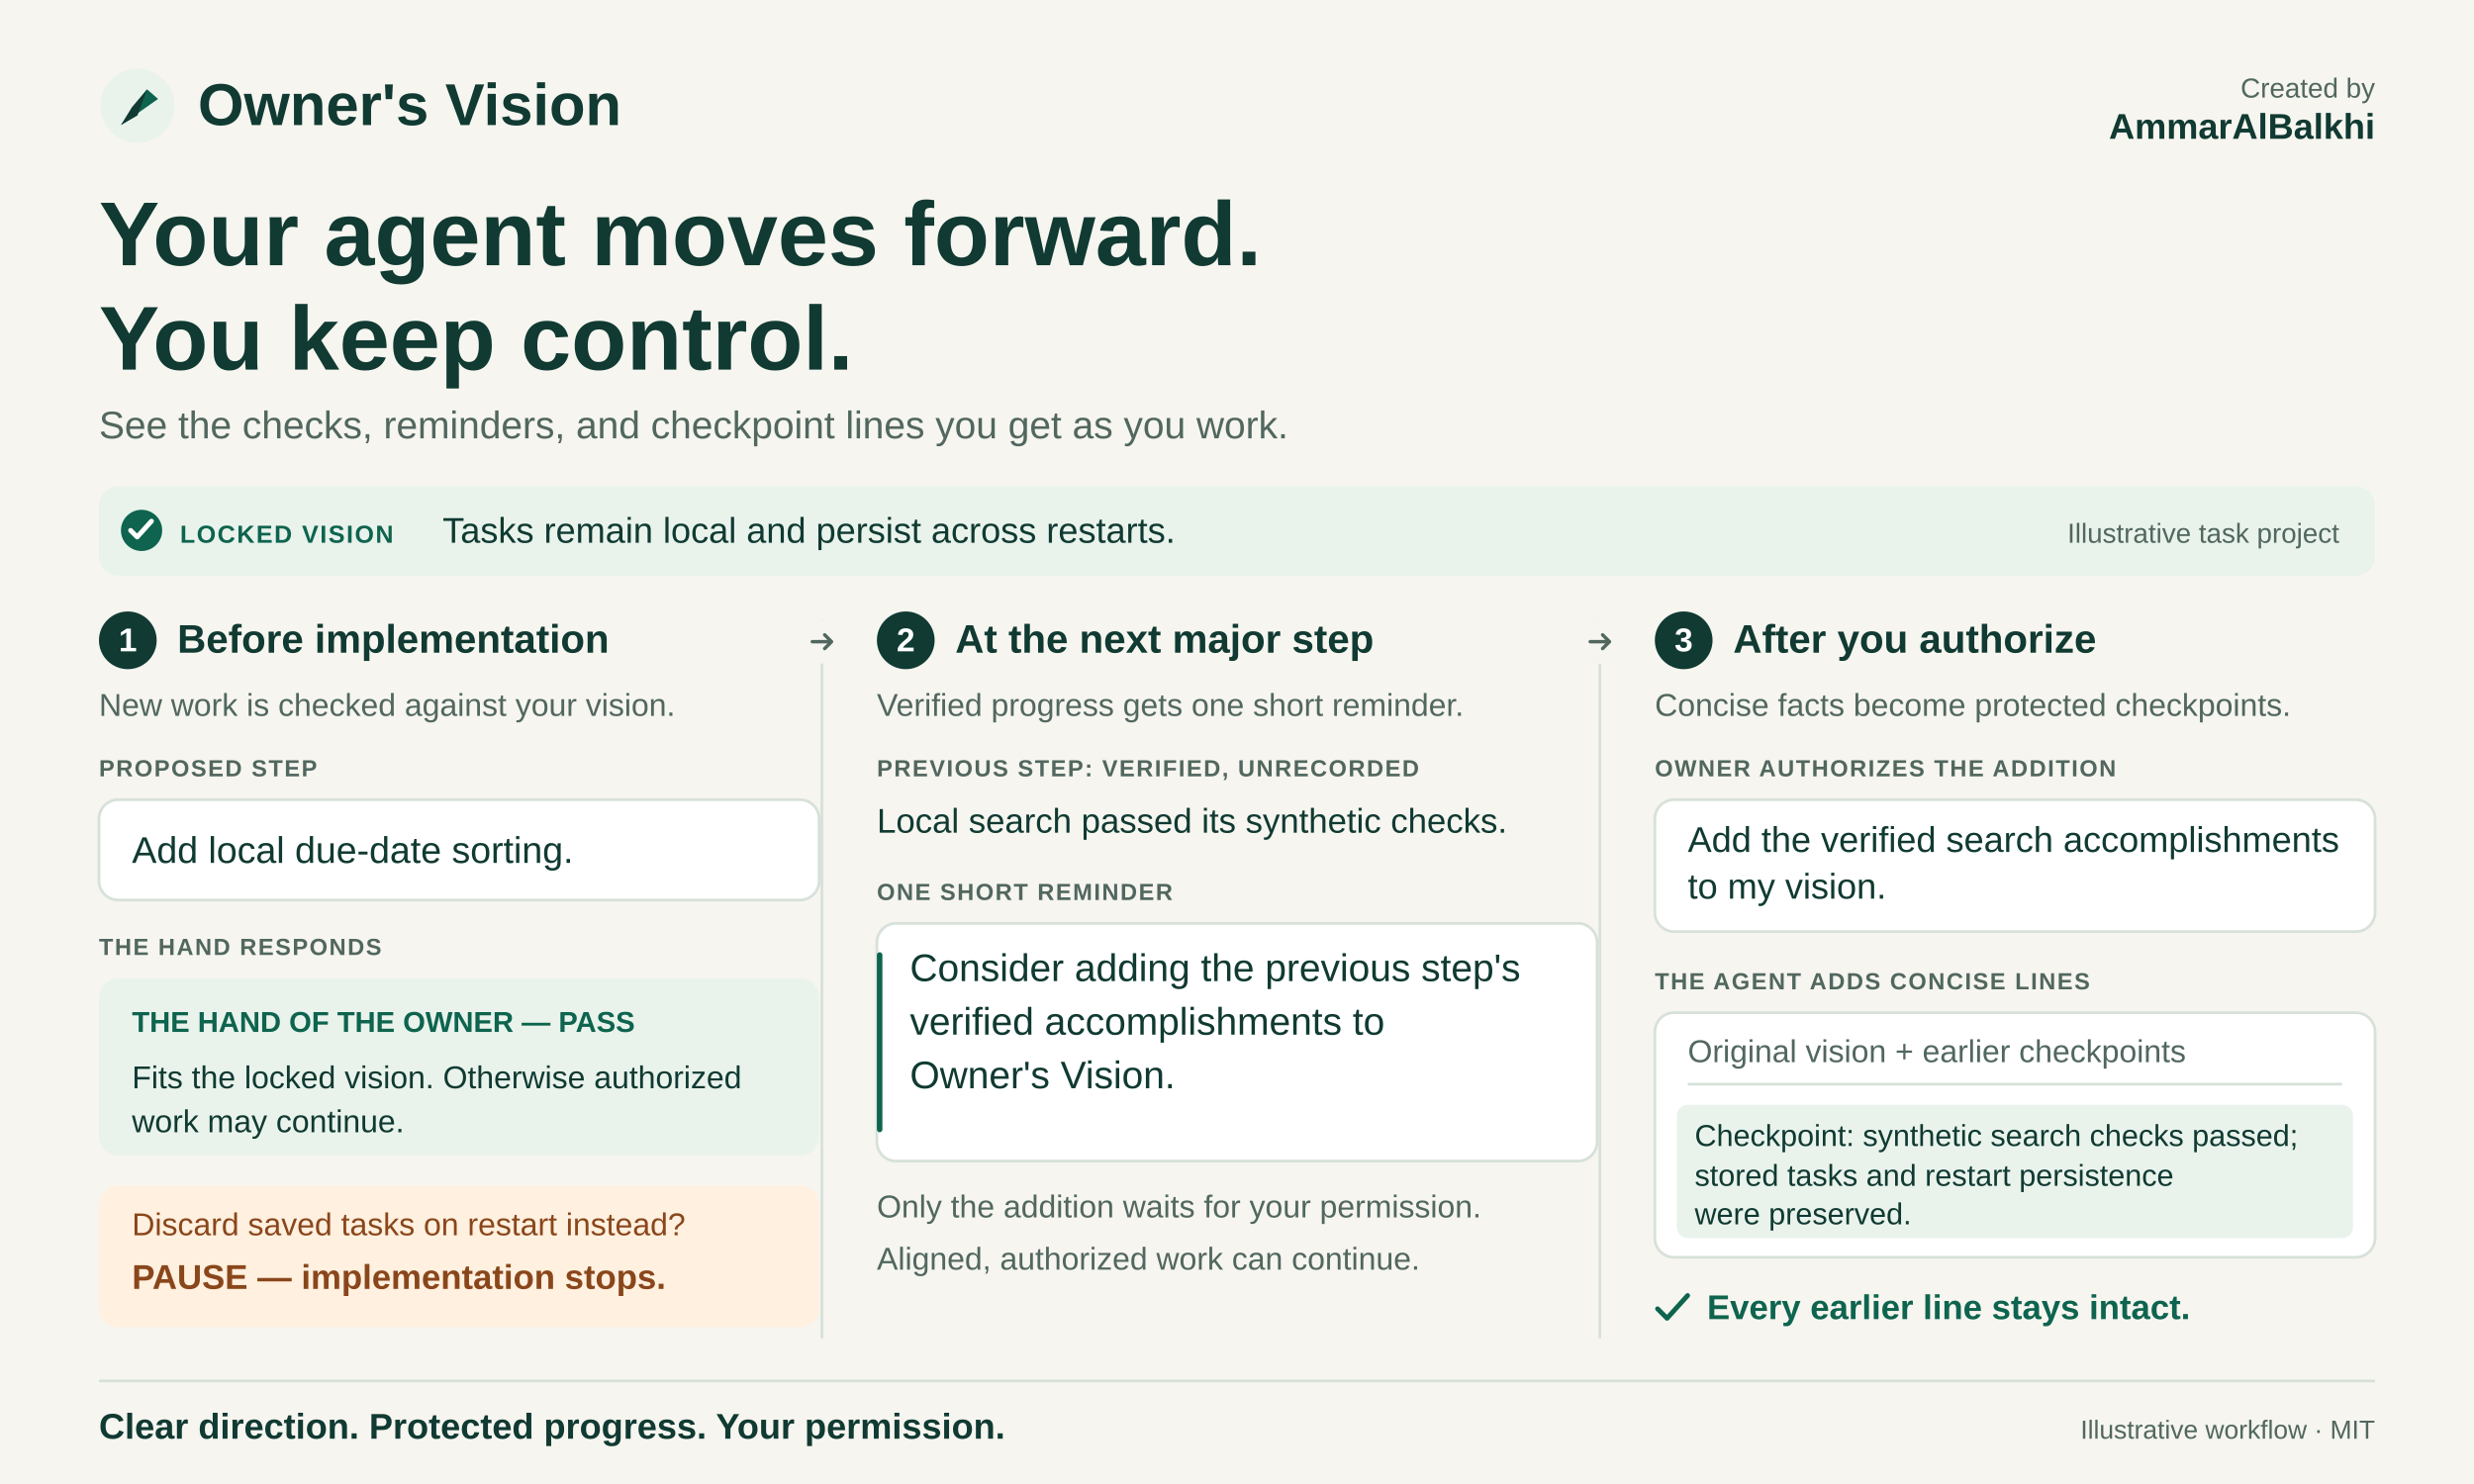
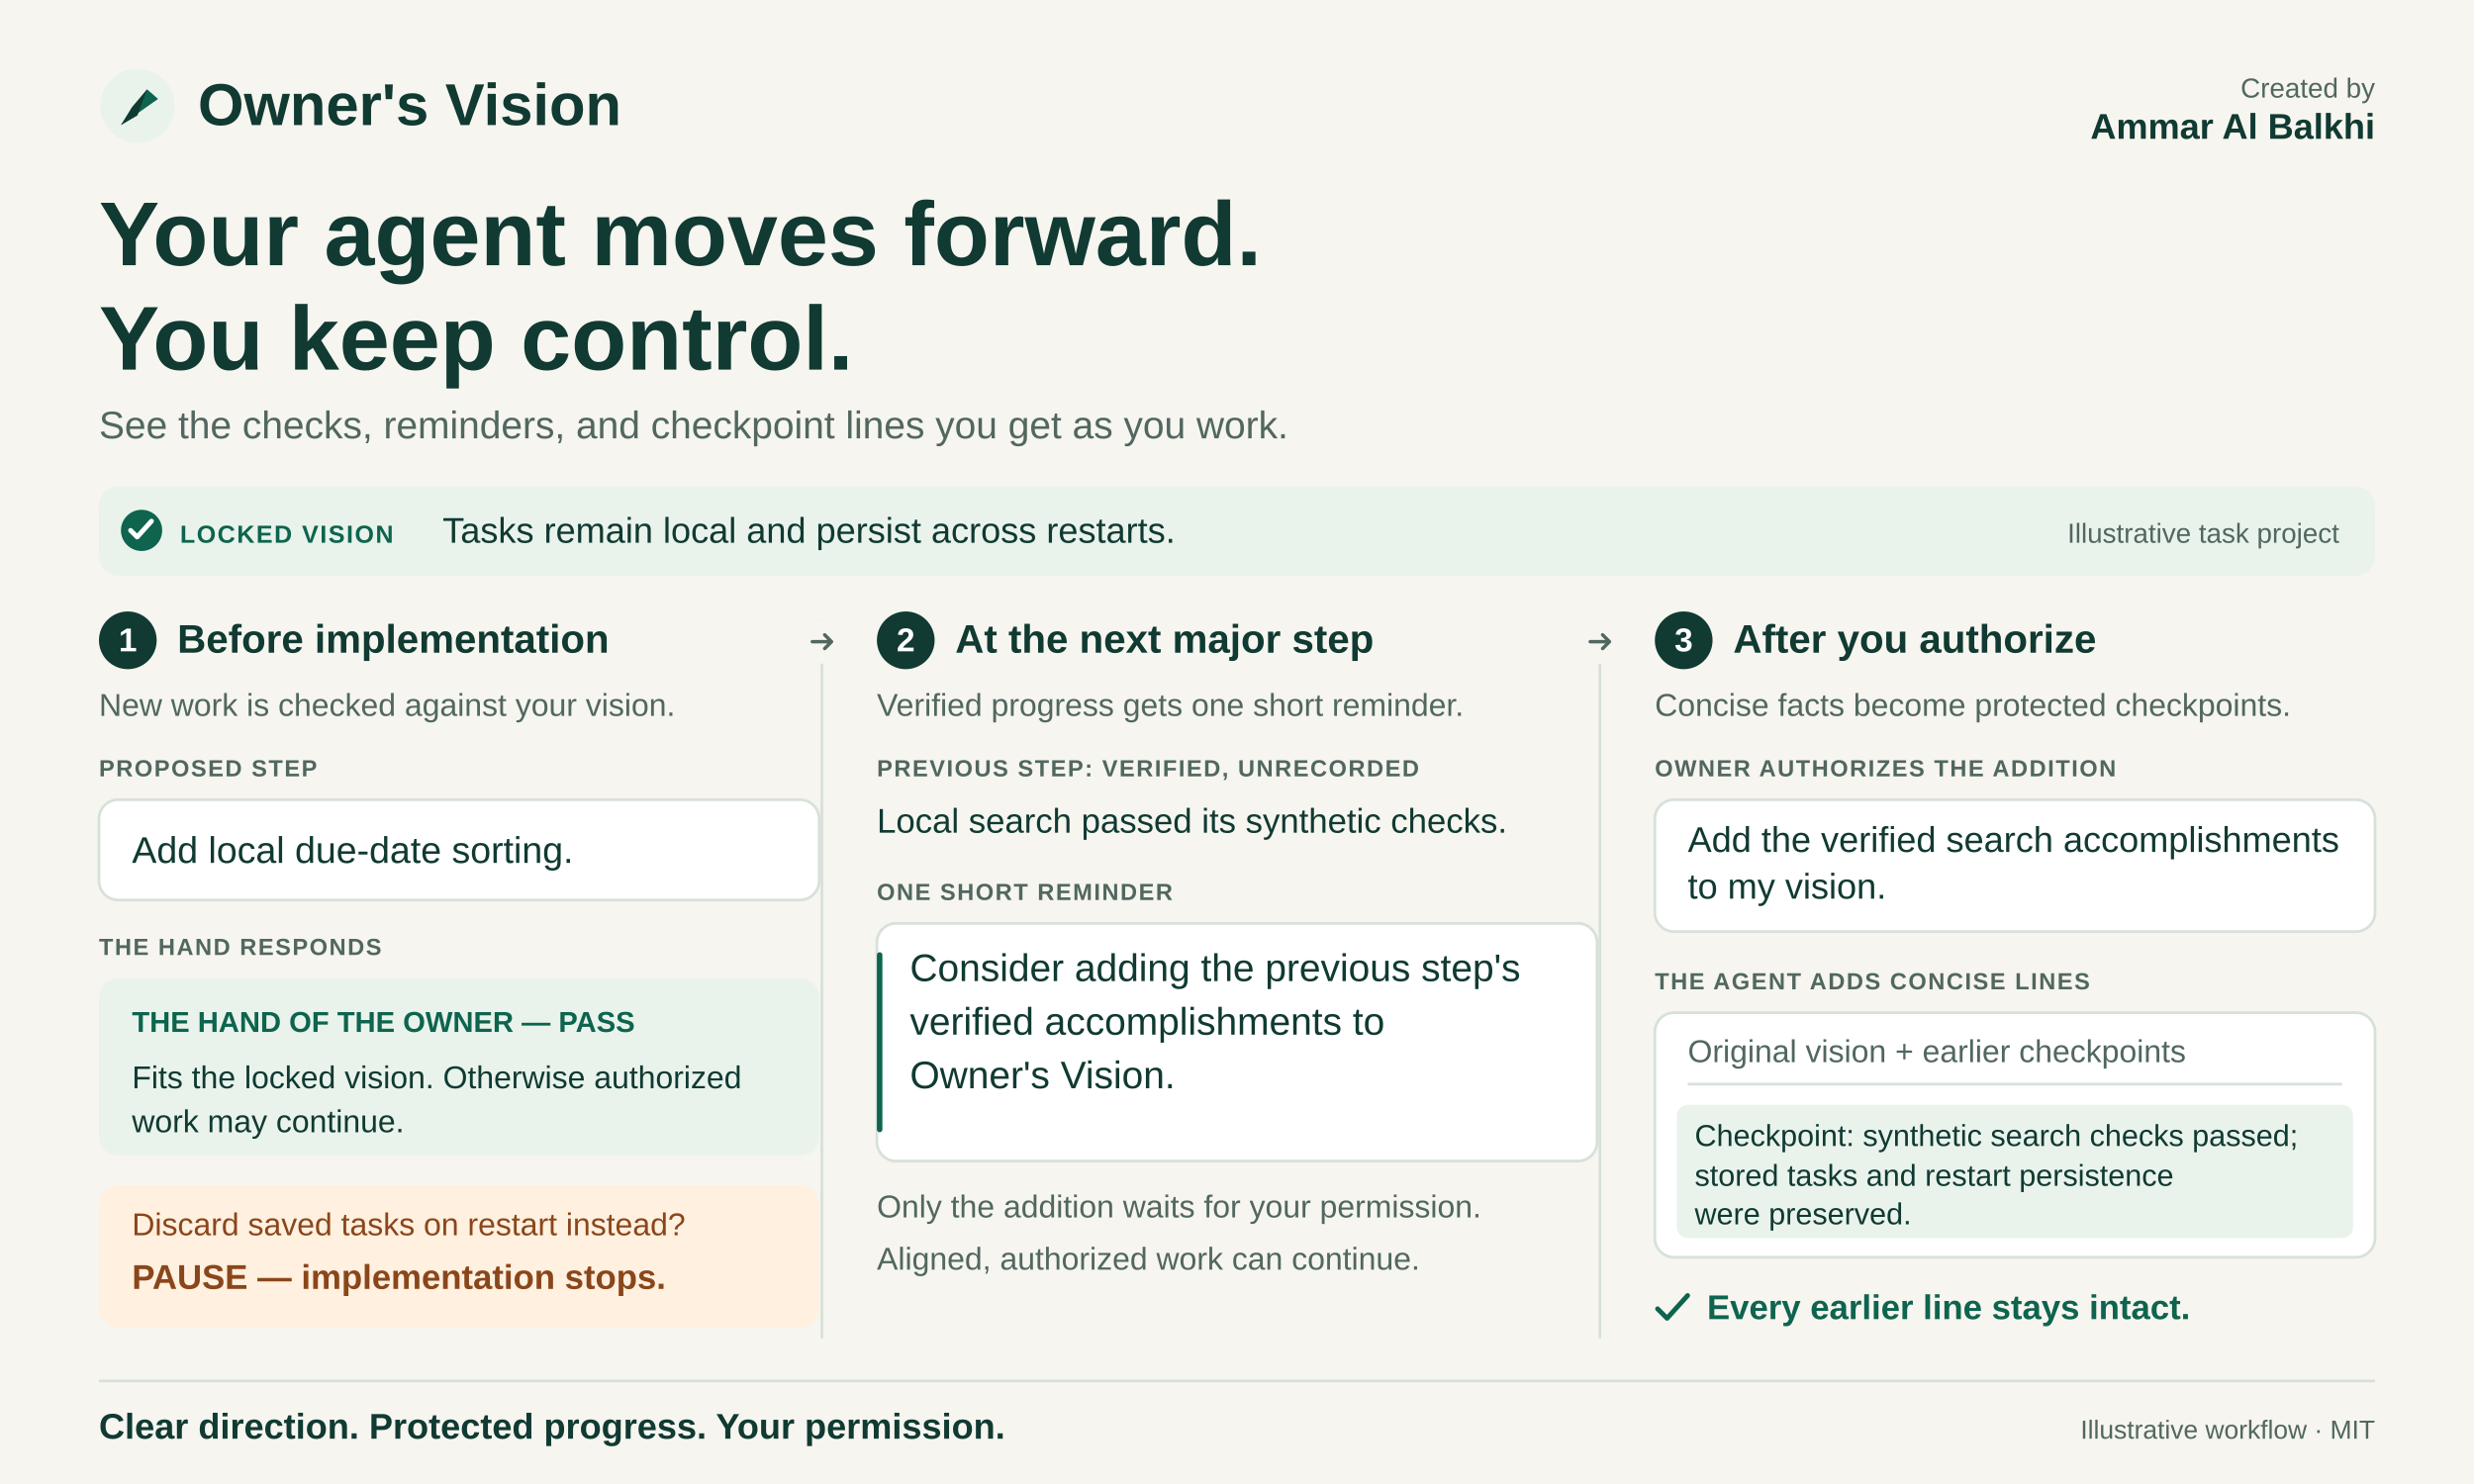
<svg xmlns="http://www.w3.org/2000/svg" width="1800" height="1080" viewBox="0 0 1800 1080" role="img" aria-labelledby="title description">
  <rect x="0" y="0" width="1800" height="1080" rx="0" fill="#F6F5EF" />
  <circle cx="100" cy="77" r="27" fill="#E9F3EC" />
  <path d="M88 91 L107 65 L115 72 Z" fill="#0E644E" />
  <path d="M88 91 L96 78 L107 65 L100 84 Z" fill="#103A32" />
  <text x="144" y="91" font-family="Arial, Helvetica, sans-serif" font-size="43" font-weight="700" fill="#103A32">Owner's Vision</text>
  <text x="1728" y="71" font-family="Arial, Helvetica, sans-serif" font-size="20" font-weight="400" fill="#51675F" text-anchor="end">Created by</text>
-   <text x="1728" y="101" font-family="Arial, Helvetica, sans-serif" font-size="26" font-weight="700" fill="#103A32" text-anchor="end">AmmarAlBalkhi</text>
+   <text x="1728" y="101" font-family="Arial, Helvetica, sans-serif" font-size="26" font-weight="700" fill="#103A32" text-anchor="end">Ammar Al Balkhi</text>
  <text x="72" y="193" font-family="Arial, Helvetica, sans-serif" font-size="66" font-weight="700" fill="#103A32">Your agent moves forward.</text>
  <text x="72" y="269" font-family="Arial, Helvetica, sans-serif" font-size="66" font-weight="700" fill="#103A32">You keep control.</text>
  <text x="72" y="319" font-family="Arial, Helvetica, sans-serif" font-size="28" font-weight="400" fill="#51675F">See the checks, reminders, and checkpoint lines you get as you work.</text>
  <rect x="72" y="354" width="1656" height="65" rx="14" fill="#E9F3EC" />
  <circle cx="103" cy="386" r="15" fill="#0E644E" />
  <path d="M95 386 l4.8 4.8 l10.4 -11.52" fill="none" stroke="#FFFFFF" stroke-width="3.5" stroke-linecap="round" stroke-linejoin="round" />
  <text x="131" y="395" font-family="Arial, Helvetica, sans-serif" font-size="18" font-weight="700" fill="#0E644E" letter-spacing="1.1">LOCKED VISION</text>
  <text x="322" y="395" font-family="Arial, Helvetica, sans-serif" font-size="26" font-weight="400" fill="#103A32">Tasks remain local and persist across restarts.</text>
  <text x="1702" y="395" font-family="Arial, Helvetica, sans-serif" font-size="20" font-weight="400" fill="#51675F" text-anchor="end">Illustrative task project</text>
  <path d="M598 451 L598 974" fill="none" stroke="#D7E1D9" stroke-width="2" />
  <path d="M1164 451 L1164 974" fill="none" stroke="#D7E1D9" stroke-width="2" />
  <circle cx="598" cy="467" r="16" fill="#F6F5EF" />
  <path d="M591 467 h14 m-5 -5 l5 5 -5 5" fill="none" stroke="#51675F" stroke-width="2.5" stroke-linecap="round" stroke-linejoin="round" />
  <circle cx="1164" cy="467" r="16" fill="#F6F5EF" />
  <path d="M1157 467 h14 m-5 -5 l5 5 -5 5" fill="none" stroke="#51675F" stroke-width="2.5" stroke-linecap="round" stroke-linejoin="round" />
  <circle cx="93" cy="466" r="21" fill="#103A32" />
  <text x="93" y="474" font-family="Arial, Helvetica, sans-serif" font-size="24" font-weight="700" fill="#FFFFFF" text-anchor="middle">1</text>
  <text x="129" y="475" font-family="Arial, Helvetica, sans-serif" font-size="29" font-weight="700" fill="#103A32">Before implementation</text>
  <text x="72" y="521" font-family="Arial, Helvetica, sans-serif" font-size="23" font-weight="400" fill="#51675F">New work is checked against your vision.</text>
  <circle cx="659" cy="466" r="21" fill="#103A32" />
  <text x="659" y="474" font-family="Arial, Helvetica, sans-serif" font-size="24" font-weight="700" fill="#FFFFFF" text-anchor="middle">2</text>
  <text x="695" y="475" font-family="Arial, Helvetica, sans-serif" font-size="29" font-weight="700" fill="#103A32">At the next major step</text>
  <text x="638" y="521" font-family="Arial, Helvetica, sans-serif" font-size="23" font-weight="400" fill="#51675F">Verified progress gets one short reminder.</text>
  <circle cx="1225" cy="466" r="21" fill="#103A32" />
  <text x="1225" y="474" font-family="Arial, Helvetica, sans-serif" font-size="24" font-weight="700" fill="#FFFFFF" text-anchor="middle">3</text>
  <text x="1261" y="475" font-family="Arial, Helvetica, sans-serif" font-size="29" font-weight="700" fill="#103A32">After you authorize</text>
  <text x="1204" y="521" font-family="Arial, Helvetica, sans-serif" font-size="23" font-weight="400" fill="#51675F">Concise facts become protected checkpoints.</text>
  <text x="72" y="565" font-family="Arial, Helvetica, sans-serif" font-size="17" font-weight="700" fill="#51675F" letter-spacing="1.1">PROPOSED STEP</text>
  <rect x="72" y="582" width="524" height="73" rx="14" fill="#FFFFFF" stroke="#D7E1D9" stroke-width="2" />
  <text x="96" y="628" font-family="Arial, Helvetica, sans-serif" font-size="27" font-weight="400" fill="#103A32">Add local due-date sorting.</text>
  <text x="72" y="695" font-family="Arial, Helvetica, sans-serif" font-size="17" font-weight="700" fill="#51675F" letter-spacing="1.1">THE HAND RESPONDS</text>
  <rect x="72" y="712" width="524" height="129" rx="14" fill="#E9F3EC" />
  <text x="96" y="751" font-family="Arial, Helvetica, sans-serif" font-size="21" font-weight="700" fill="#0E644E">THE HAND OF THE OWNER — PASS</text>
  <text x="96" y="792" font-family="Arial, Helvetica, sans-serif" font-size="23" font-weight="400" fill="#103A32">Fits the locked vision. Otherwise authorized</text>
  <text x="96" y="824" font-family="Arial, Helvetica, sans-serif" font-size="23" font-weight="400" fill="#103A32">work may continue.</text>
  <rect x="72" y="863" width="524" height="103" rx="14" fill="#FFF0DF" />
  <text x="96" y="899" font-family="Arial, Helvetica, sans-serif" font-size="23" font-weight="400" fill="#8A461B">Discard saved tasks on restart instead?</text>
  <text x="96" y="938" font-family="Arial, Helvetica, sans-serif" font-size="25" font-weight="700" fill="#8A461B">PAUSE — implementation stops.</text>
  <text x="638" y="565" font-family="Arial, Helvetica, sans-serif" font-size="17" font-weight="700" fill="#51675F" letter-spacing="1.1">PREVIOUS STEP: VERIFIED, UNRECORDED</text>
  <text x="638" y="606" font-family="Arial, Helvetica, sans-serif" font-size="25" font-weight="400" fill="#103A32">Local search passed its synthetic checks.</text>
  <text x="638" y="655" font-family="Arial, Helvetica, sans-serif" font-size="17" font-weight="700" fill="#51675F" letter-spacing="1.1">ONE SHORT REMINDER</text>
  <rect x="638" y="672" width="524" height="173" rx="14" fill="#FFFFFF" stroke="#D7E1D9" stroke-width="2" />
  <rect x="638" y="693" width="4" height="131" rx="2" fill="#0E644E" />
  <text x="662" y="714" font-family="Arial, Helvetica, sans-serif" font-size="28" font-weight="400" fill="#103A32">Consider adding the previous step's</text>
  <text x="662" y="753" font-family="Arial, Helvetica, sans-serif" font-size="28" font-weight="400" fill="#103A32">verified accomplishments to</text>
  <text x="662" y="792" font-family="Arial, Helvetica, sans-serif" font-size="28" font-weight="400" fill="#103A32">Owner's Vision.</text>
  <text x="638" y="886" font-family="Arial, Helvetica, sans-serif" font-size="23" font-weight="400" fill="#51675F">Only the addition waits for your permission.</text>
  <text x="638" y="924" font-family="Arial, Helvetica, sans-serif" font-size="23" font-weight="400" fill="#51675F">Aligned, authorized work can continue.</text>
  <text x="1204" y="565" font-family="Arial, Helvetica, sans-serif" font-size="17" font-weight="700" fill="#51675F" letter-spacing="1.1">OWNER AUTHORIZES THE ADDITION</text>
  <rect x="1204" y="582" width="524" height="96" rx="14" fill="#FFFFFF" stroke="#D7E1D9" stroke-width="2" />
  <text x="1228" y="620" font-family="Arial, Helvetica, sans-serif" font-size="26" font-weight="400" fill="#103A32">Add the verified search accomplishments</text>
  <text x="1228" y="654" font-family="Arial, Helvetica, sans-serif" font-size="26" font-weight="400" fill="#103A32">to my vision.</text>
  <text x="1204" y="720" font-family="Arial, Helvetica, sans-serif" font-size="17" font-weight="700" fill="#51675F" letter-spacing="1.1">THE AGENT ADDS CONCISE LINES</text>
  <rect x="1204" y="737" width="524" height="178" rx="14" fill="#FFFFFF" stroke="#D7E1D9" stroke-width="2" />
  <text x="1228" y="773" font-family="Arial, Helvetica, sans-serif" font-size="23" font-weight="400" fill="#51675F">Original vision + earlier checkpoints</text>
  <path d="M1228 789 L1704 789" fill="none" stroke="#D7E1D9" stroke-width="2" />
  <rect x="1220" y="804" width="492" height="97" rx="8" fill="#E9F3EC" />
  <text x="1233" y="834" font-family="Arial, Helvetica, sans-serif" font-size="22" font-weight="400" fill="#103A32">Checkpoint: synthetic search checks passed;</text>
  <text x="1233" y="863" font-family="Arial, Helvetica, sans-serif" font-size="22" font-weight="400" fill="#103A32">stored tasks and restart persistence</text>
  <text x="1233" y="891" font-family="Arial, Helvetica, sans-serif" font-size="22" font-weight="400" fill="#103A32">were preserved.</text>
  <path d="M1206 952.5 l6.9 6.9 l14.95 -16.56" fill="none" stroke="#0E644E" stroke-width="3.5" stroke-linecap="round" stroke-linejoin="round" />
  <text x="1242" y="960" font-family="Arial, Helvetica, sans-serif" font-size="25" font-weight="700" fill="#0E644E">Every earlier line stays intact.</text>
  <path d="M72 1005 L1728 1005" fill="none" stroke="#D7E1D9" stroke-width="2" />
  <text x="72" y="1047" font-family="Arial, Helvetica, sans-serif" font-size="26" font-weight="700" fill="#103A32">Clear direction. Protected progress. Your permission.</text>
  <text x="1728" y="1047" font-family="Arial, Helvetica, sans-serif" font-size="19" font-weight="400" fill="#51675F" text-anchor="end">Illustrative workflow · MIT</text>
</svg>
